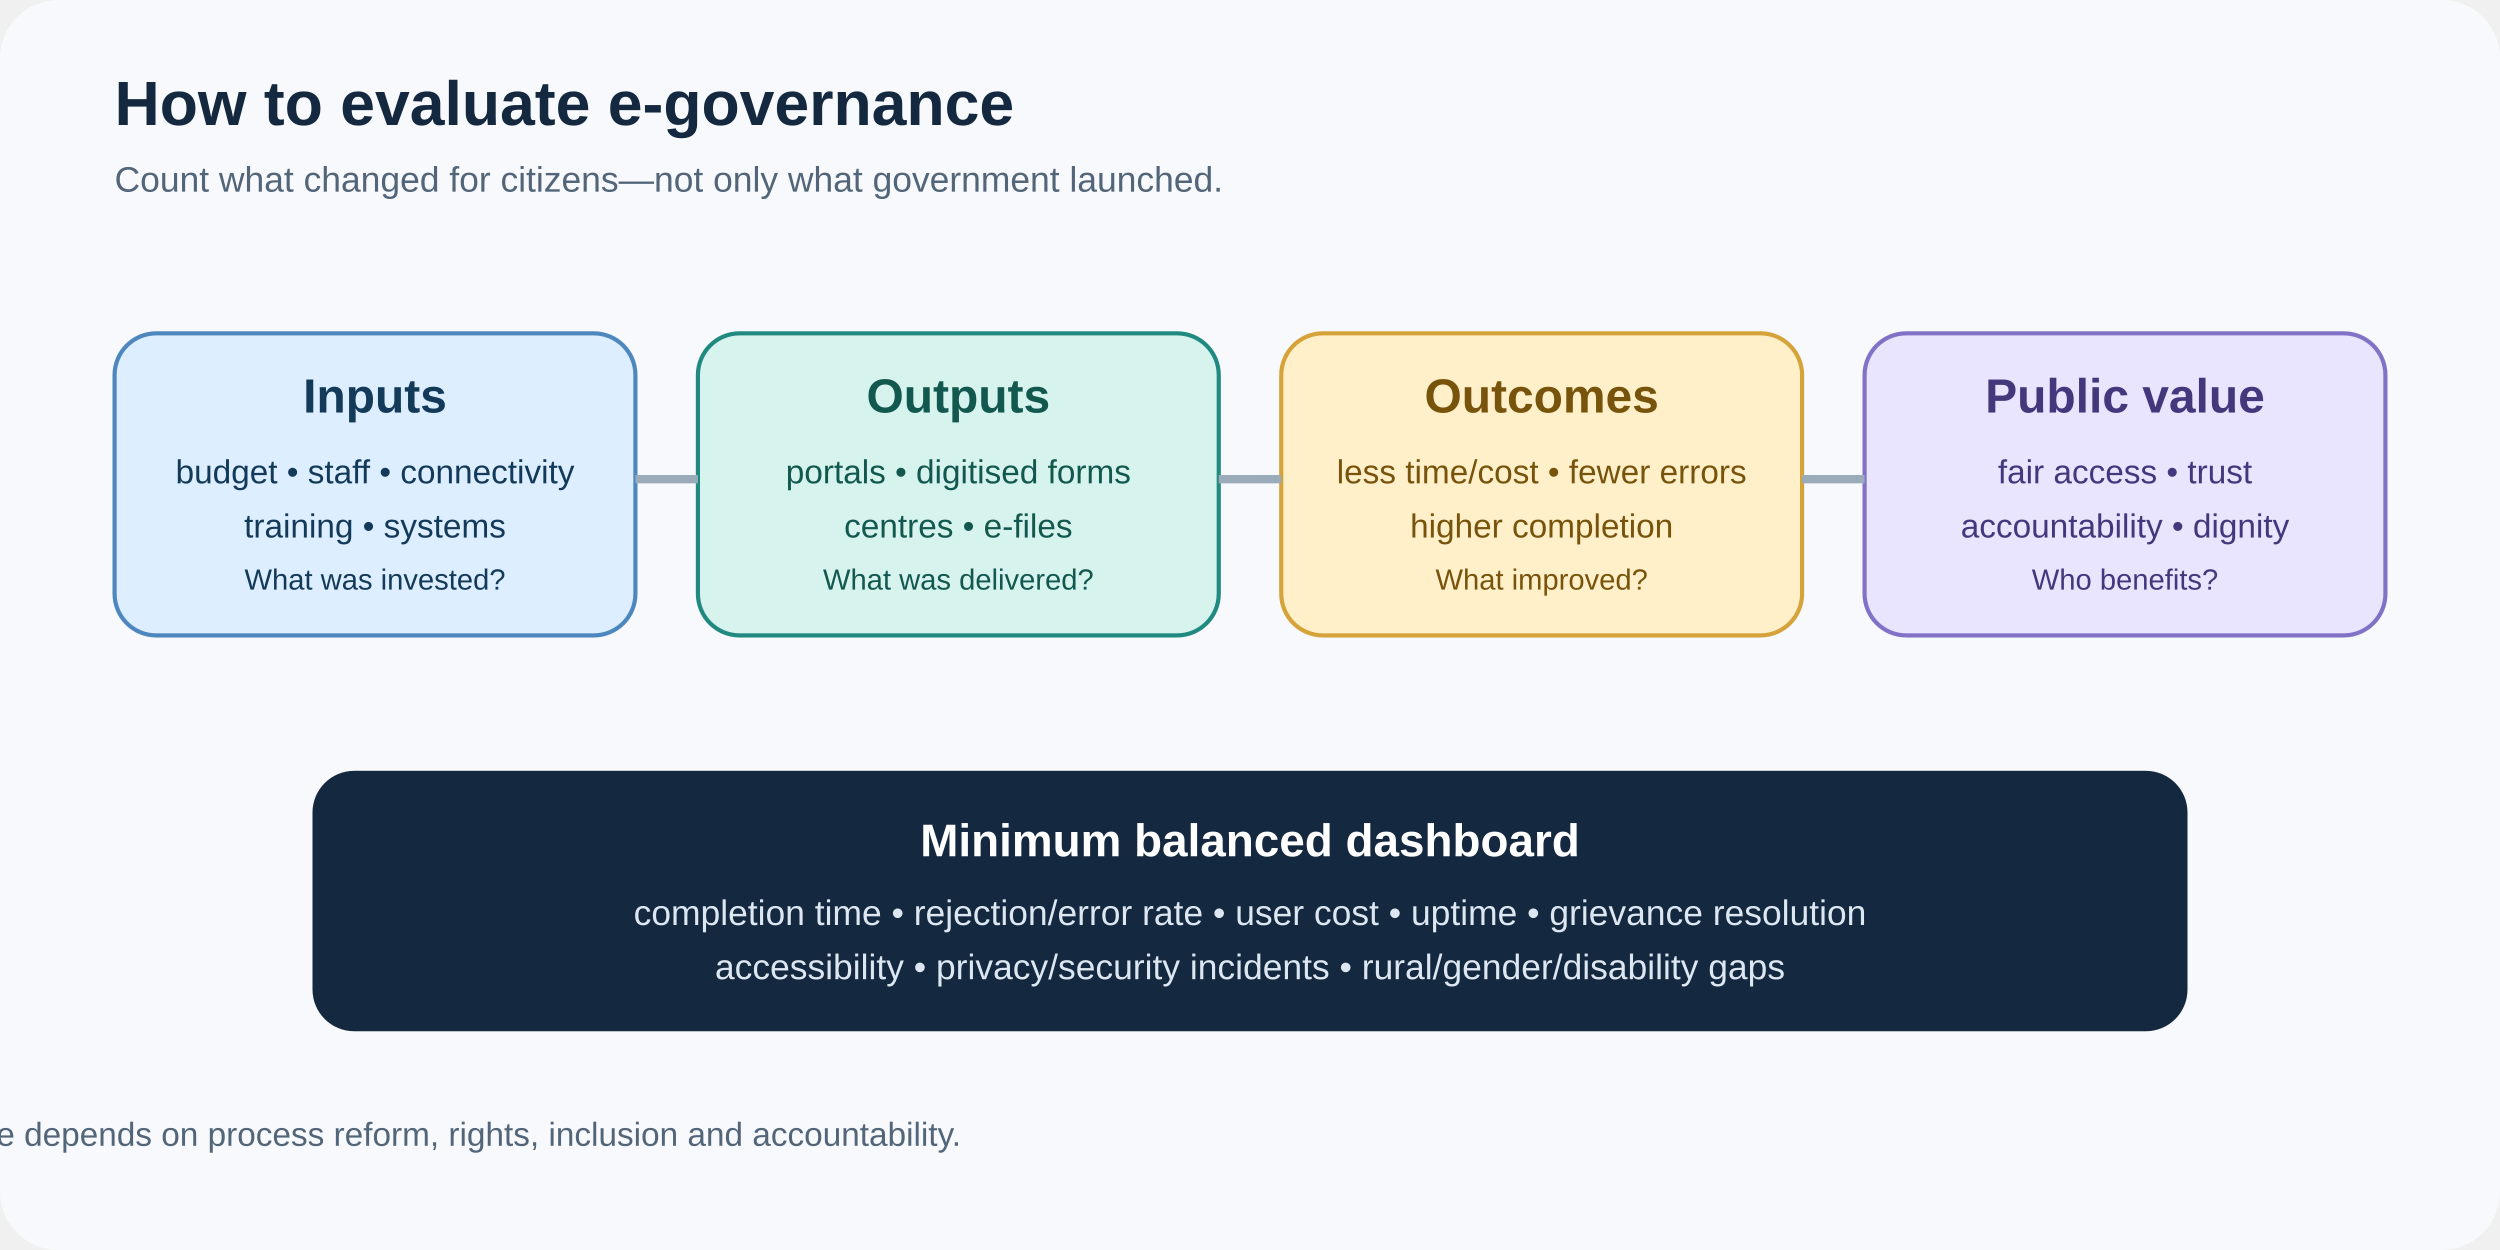
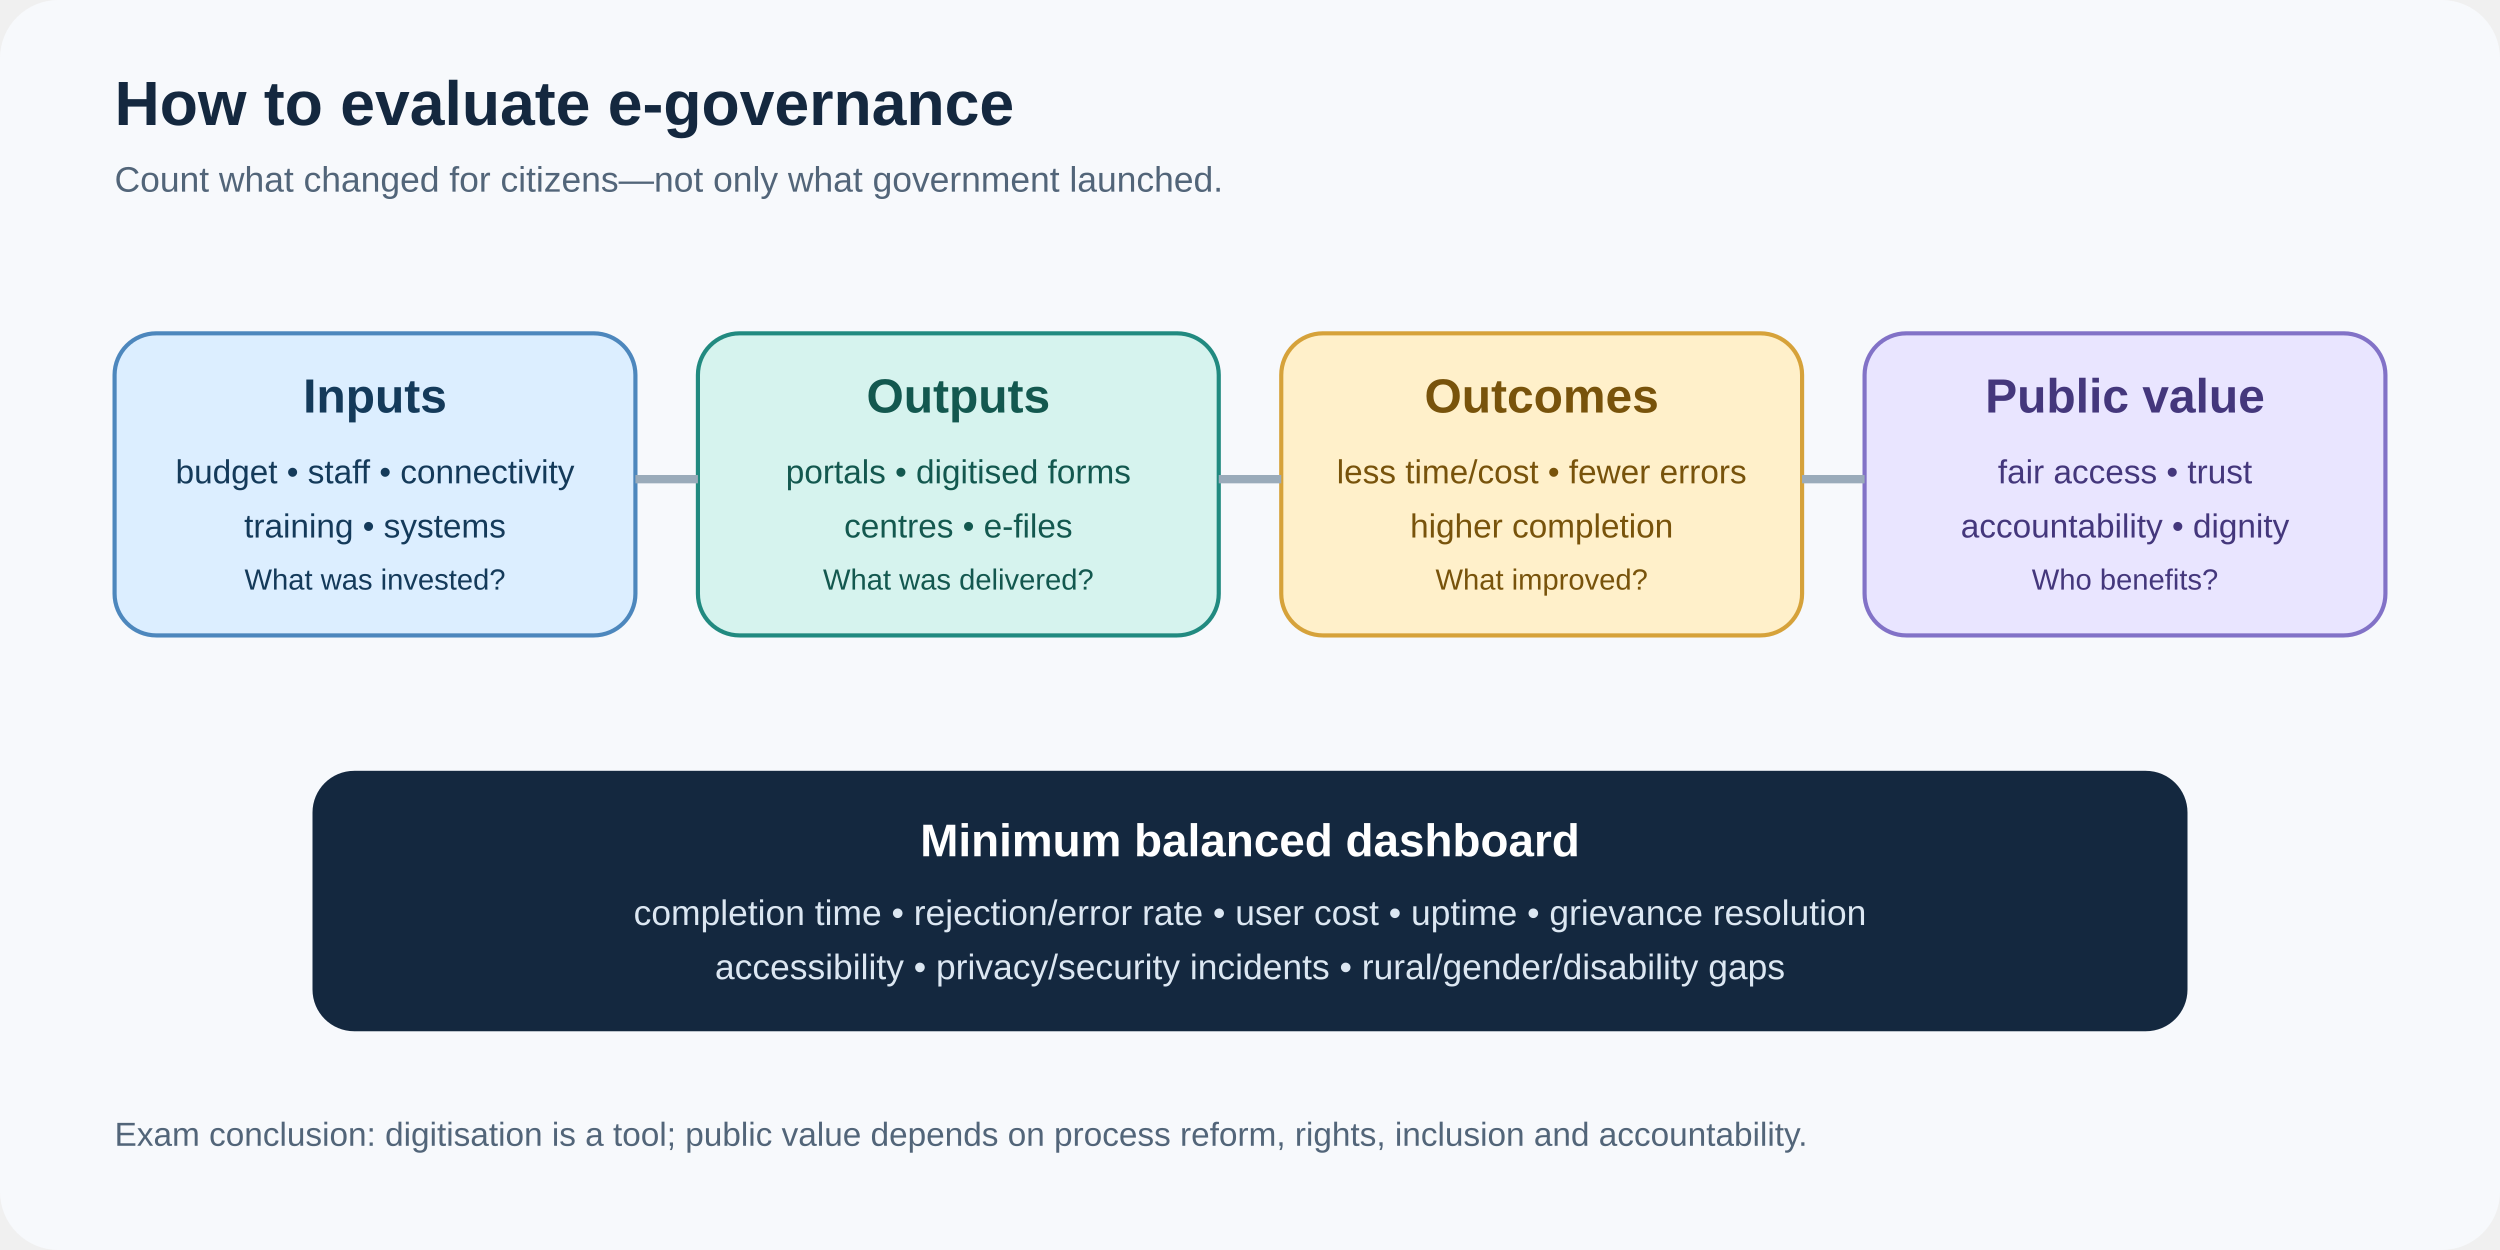
<svg xmlns="http://www.w3.org/2000/svg" viewBox="0 0 1200 600" role="img" aria-labelledby="t d">
  <rect width="1200" height="600" rx="28" fill="#f7f9fc" />
  <text x="55" y="60" font-size="30" font-family="Arial,sans-serif" font-weight="700" fill="#14283f">How to evaluate e-governance</text>
  <text x="55" y="92" font-size="17" font-family="Arial,sans-serif" fill="#526579">Count what changed for citizens—not only what government launched.</text>
  <g font-family="Arial,sans-serif" text-anchor="middle">
    <rect x="55" y="160" width="250" height="145" rx="20" fill="#dceeff" stroke="#4d87bd" stroke-width="2" />
    <text x="180" y="198" font-size="23" font-weight="700" fill="#143a5a">Inputs</text>
    <text x="180" y="232" font-size="16" fill="#143a5a">budget • staff • connectivity</text>
    <text x="180" y="258" font-size="16" fill="#143a5a">training • systems</text>
    <text x="180" y="283" font-size="14" fill="#143a5a">What was invested?</text>
    <rect x="335" y="160" width="250" height="145" rx="20" fill="#d6f3ee" stroke="#218a80" stroke-width="2" />
    <text x="460" y="198" font-size="23" font-weight="700" fill="#13584f">Outputs</text>
    <text x="460" y="232" font-size="16" fill="#13584f">portals • digitised forms</text>
    <text x="460" y="258" font-size="16" fill="#13584f">centres • e-files</text>
    <text x="460" y="283" font-size="14" fill="#13584f">What was delivered?</text>
    <rect x="615" y="160" width="250" height="145" rx="20" fill="#fff0ca" stroke="#d6a23a" stroke-width="2" />
    <text x="740" y="198" font-size="23" font-weight="700" fill="#78530b">Outcomes</text>
    <text x="740" y="232" font-size="16" fill="#78530b">less time/cost • fewer errors</text>
    <text x="740" y="258" font-size="16" fill="#78530b">higher completion</text>
    <text x="740" y="283" font-size="14" fill="#78530b">What improved?</text>
    <rect x="895" y="160" width="250" height="145" rx="20" fill="#e9e5ff" stroke="#8272c7" stroke-width="2" />
    <text x="1020" y="198" font-size="23" font-weight="700" fill="#44377c">Public value</text>
    <text x="1020" y="232" font-size="16" fill="#44377c">fair access • trust</text>
    <text x="1020" y="258" font-size="16" fill="#44377c">accountability • dignity</text>
    <text x="1020" y="283" font-size="14" fill="#44377c">Who benefits?</text>
    <g stroke="#9aabba" stroke-width="4">
      <path d="M305 230 H335" />
      <path d="M585 230 H615" />
      <path d="M865 230 H895" />
    </g>
    <rect x="150" y="370" width="900" height="125" rx="20" fill="#14283f" />
    <text x="600" y="411" font-size="22" font-family="Arial,sans-serif" font-weight="700" fill="#ffffff" text-anchor="middle">Minimum balanced dashboard</text>
    <text x="600" y="444" font-size="17" font-family="Arial,sans-serif" fill="#dce7f2" text-anchor="middle">completion time • rejection/error rate • user cost • uptime • grievance resolution</text>
    <text x="600" y="470" font-size="17" font-family="Arial,sans-serif" fill="#dce7f2" text-anchor="middle">accessibility • privacy/security incidents • rural/gender/disability gaps</text>
-     <text x="55" y="550" font-family="Arial,sans-serif" font-size="16" fill="#526579">Exam conclusion: digitisation is a tool; public value depends on process reform, rights, inclusion and accountability.</text>
+     <text x="55" y="550" font-family="Arial,sans-serif" font-size="16" fill="#526579" text-anchor="start">Exam conclusion: digitisation is a tool; public value depends on process reform, rights, inclusion and accountability.</text>
  </g>
</svg>
